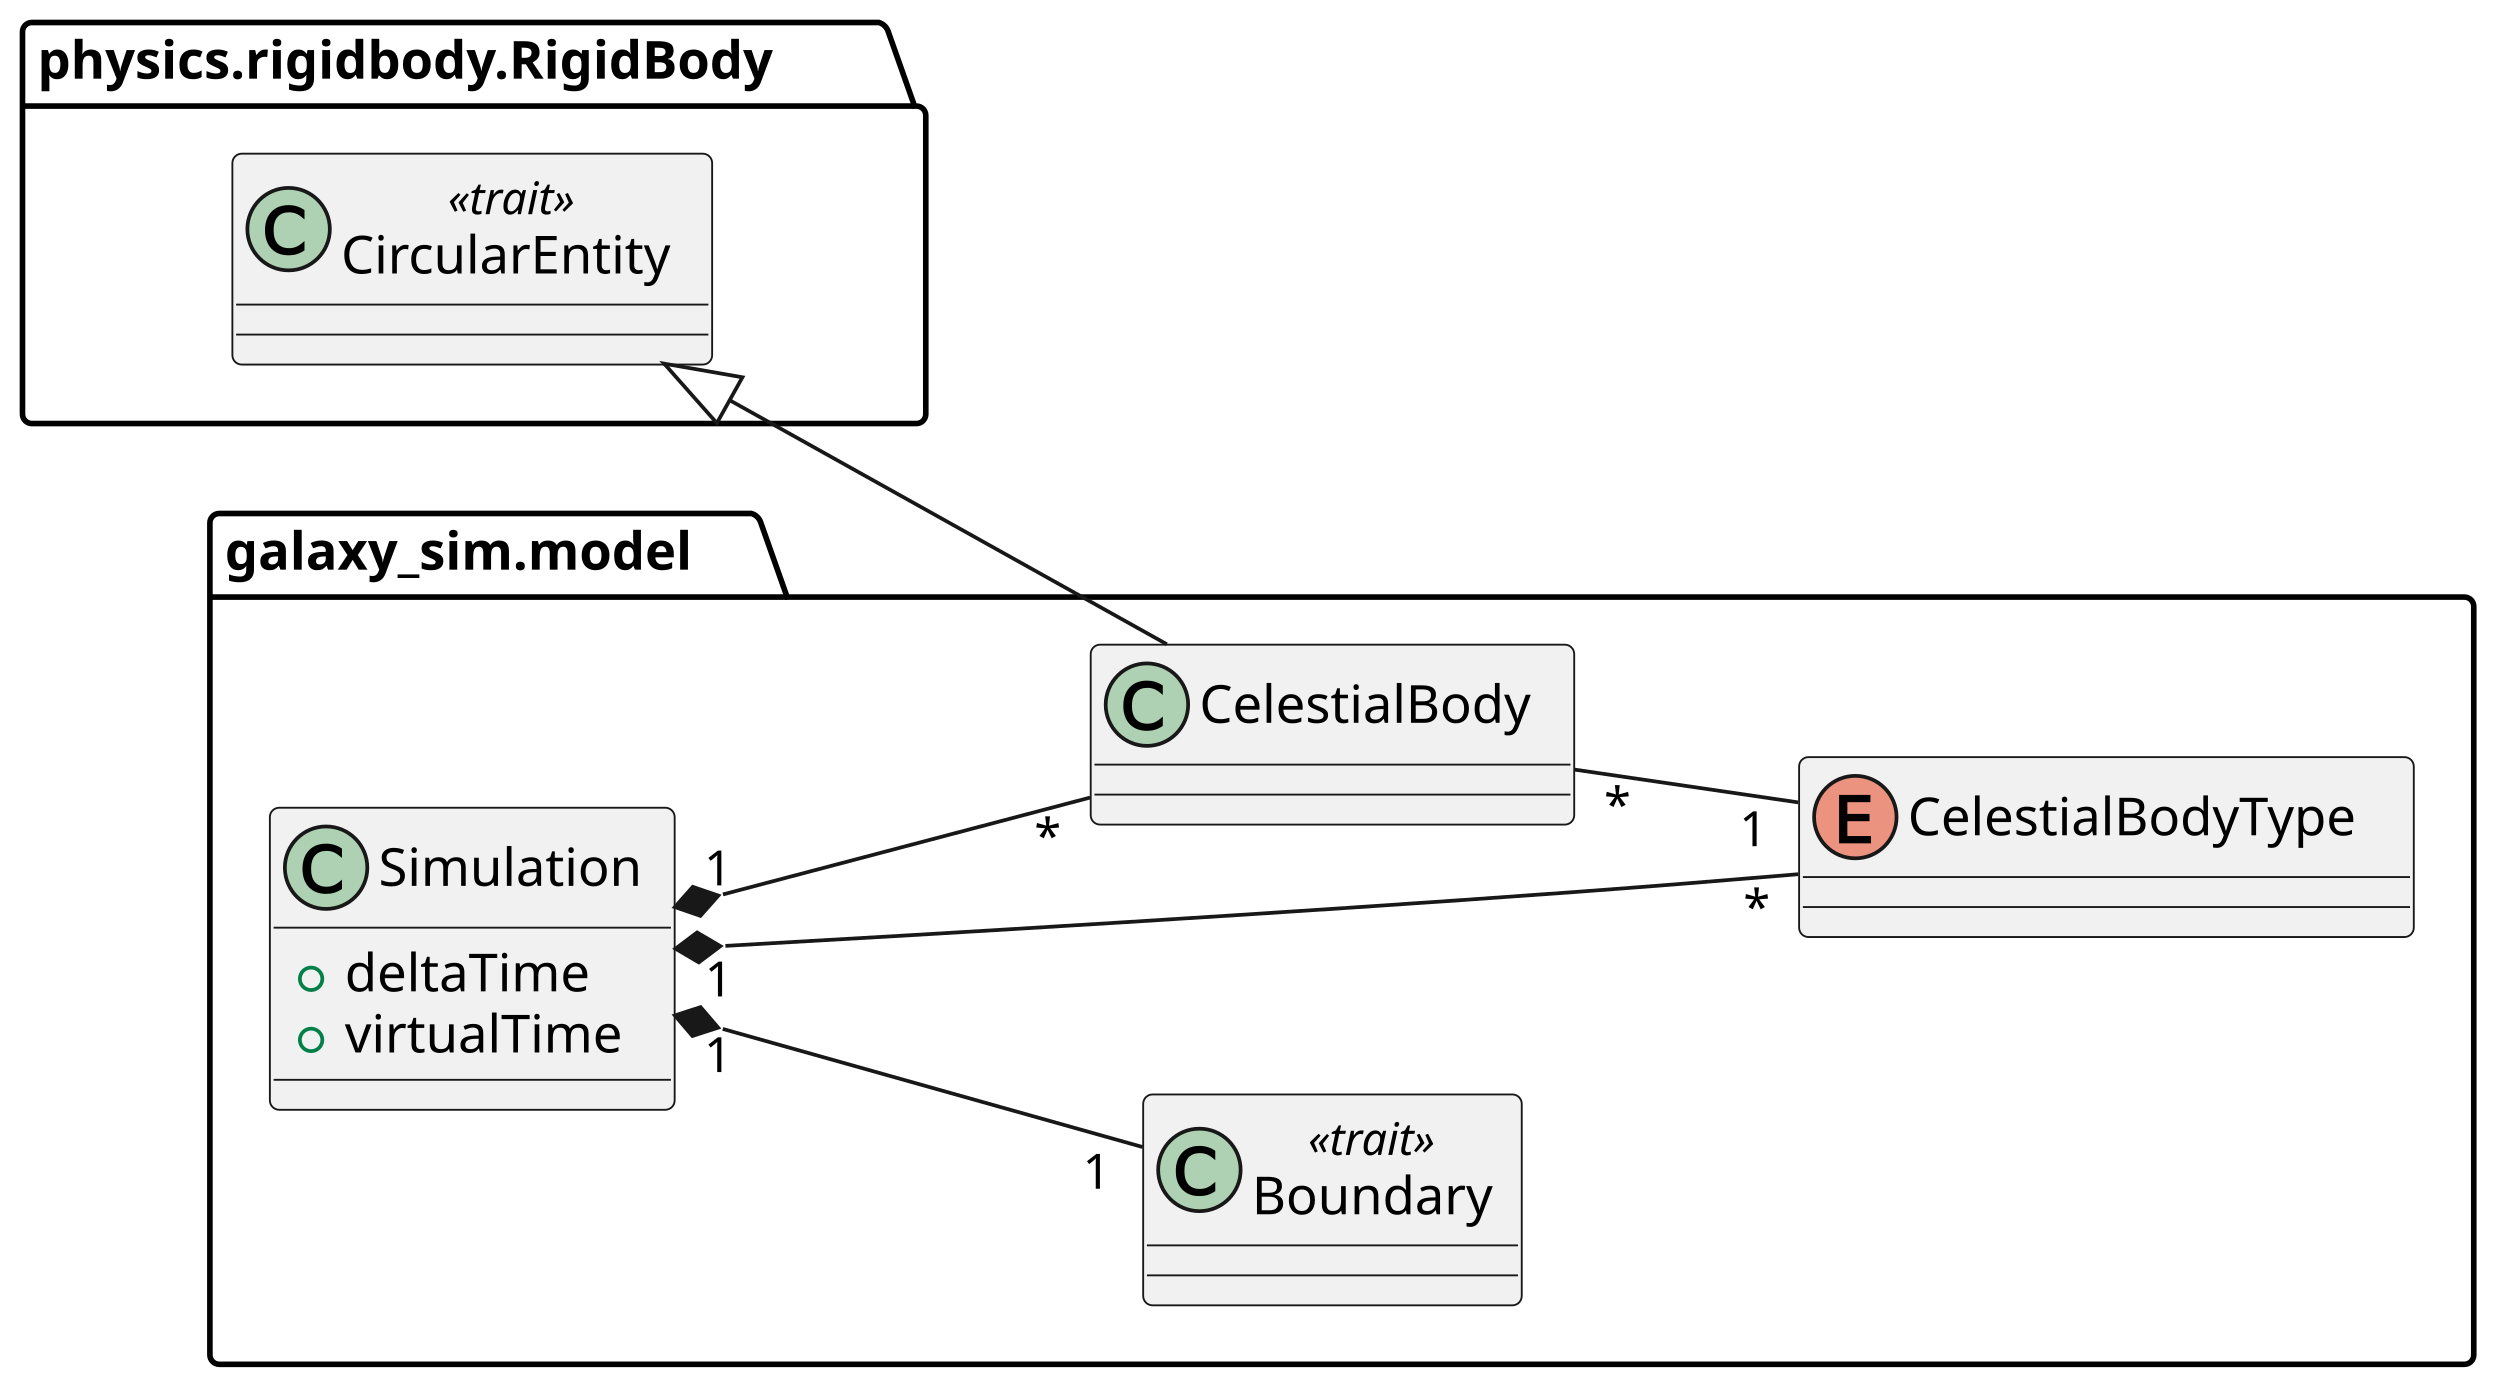
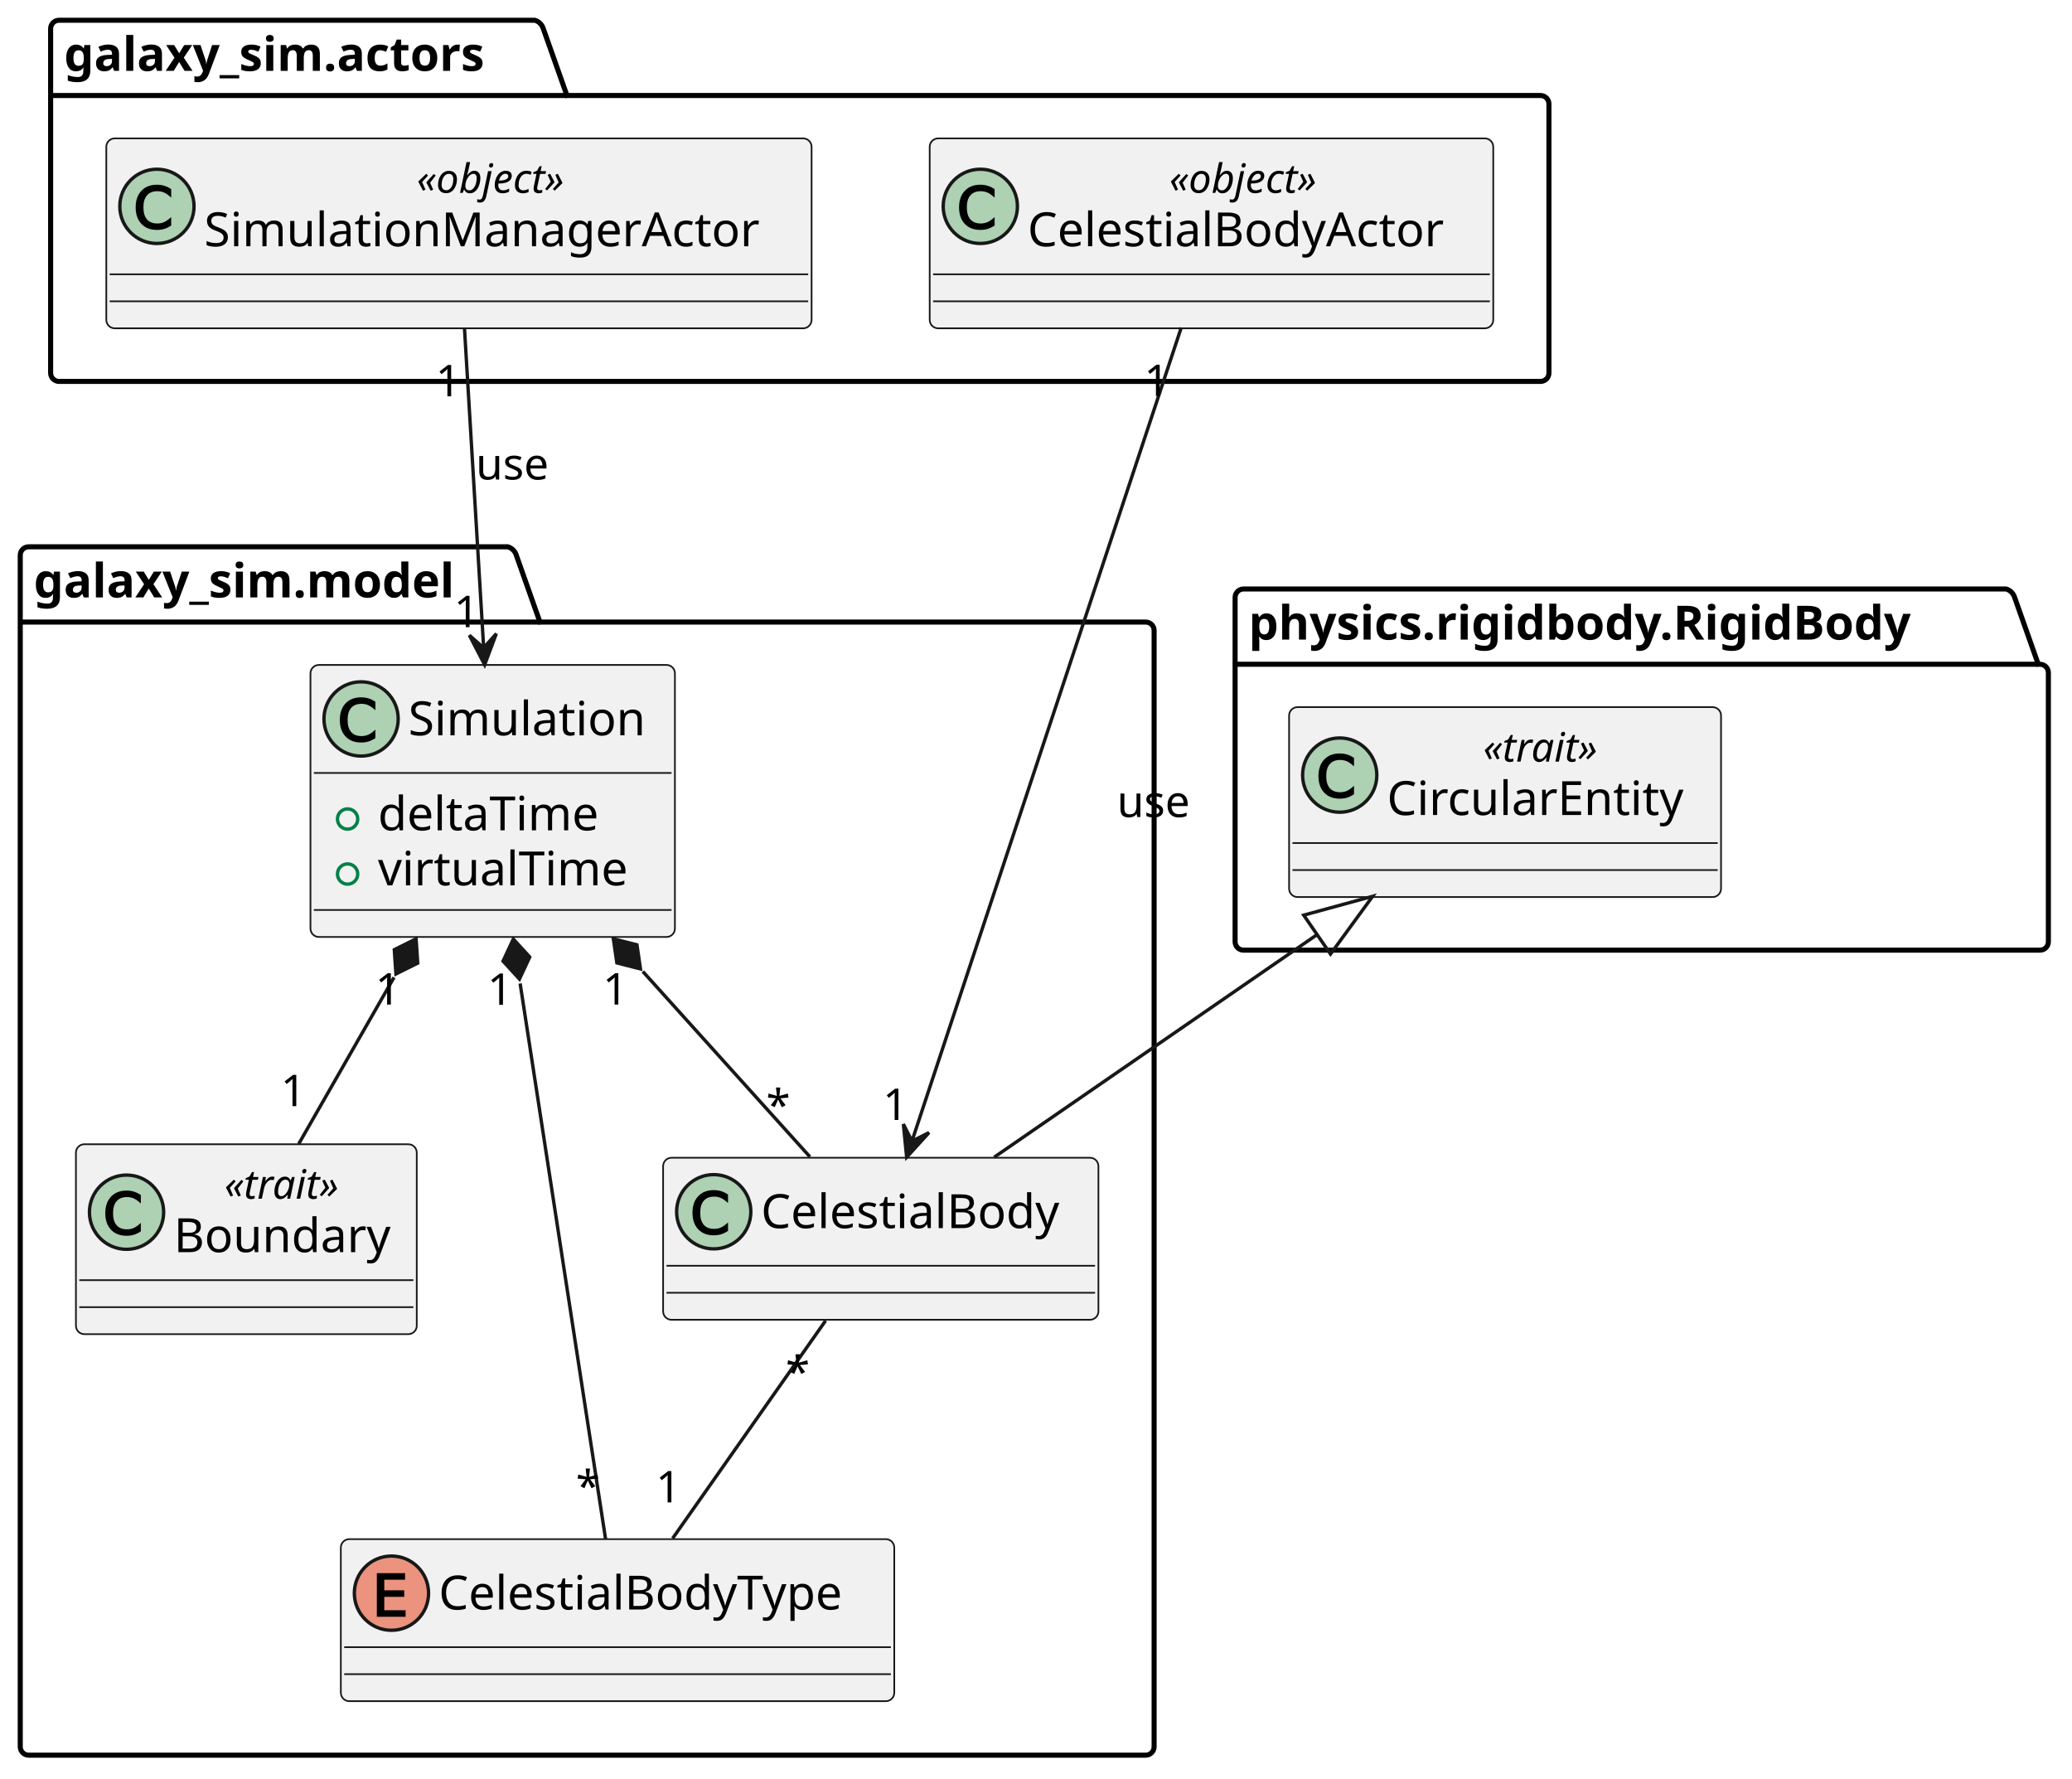
- <svg xmlns="http://www.w3.org/2000/svg" contentStyleType="text/css" height="371px" preserveAspectRatio="none" style="width:667px;height:371px;background:#FFFFFF;" version="1.1" viewBox="0 0 667 371" width="667px" zoomAndPan="magnify">
+ <svg xmlns="http://www.w3.org/2000/svg" contentStyleType="text/css" height="527px" preserveAspectRatio="none" style="width:614px;height:527px;background:#FFFFFF;" version="1.1" viewBox="0 0 614 527" width="614px" zoomAndPan="magnify">
  <defs />
  <g>
+     <g id="cluster_galaxy_sim.actors">
+       <path d="M17.5,6 L158.5,6 A3.75,3.75 0 0 1 161,8.5 L168,28.297 L456.5,28.297 A2.5,2.5 0 0 1 459,30.797 L459,110.5 A2.5,2.5 0 0 1 456.5,113 L17.5,113 A2.5,2.5 0 0 1 15,110.5 L15,8.5 A2.5,2.5 0 0 1 17.5,6 " fill="none" style="stroke:#000000;stroke-width:1.5;" />
+       <line style="stroke:#000000;stroke-width:1.5;" x1="15" x2="168" y1="28.297" y2="28.297" />
+       <text fill="#000000" font-family="sans-serif" font-size="14" font-weight="bold" lengthAdjust="spacing" textLength="140" x="19" y="20.995">galaxy_sim.actors</text>
+     </g>
    <g id="cluster_physics.rigidbody.RigidBody">
-       <path d="M8.5,6 L234.5,6 A3.75,3.75 0 0 1 237,8.5 L244,28.297 L244.5,28.297 A2.5,2.5 0 0 1 247,30.797 L247,110.5 A2.5,2.5 0 0 1 244.5,113 L8.5,113 A2.5,2.5 0 0 1 6,110.5 L6,8.5 A2.5,2.5 0 0 1 8.5,6 " fill="none" style="stroke:#000000;stroke-width:1.5;" />
-       <line style="stroke:#000000;stroke-width:1.5;" x1="6" x2="244" y1="28.297" y2="28.297" />
-       <text fill="#000000" font-family="sans-serif" font-size="14" font-weight="bold" lengthAdjust="spacing" textLength="225" x="10" y="20.995">physics.rigidbody.RigidBody</text>
+       <path d="M368.5,174.5 L594.5,174.5 A3.75,3.75 0 0 1 597,177 L604,196.797 L604.5,196.797 A2.5,2.5 0 0 1 607,199.297 L607,279 A2.5,2.5 0 0 1 604.5,281.5 L368.5,281.5 A2.5,2.5 0 0 1 366,279 L366,177 A2.5,2.5 0 0 1 368.5,174.5 " fill="none" style="stroke:#000000;stroke-width:1.5;" />
+       <line style="stroke:#000000;stroke-width:1.5;" x1="366" x2="604" y1="196.797" y2="196.797" />
+       <text fill="#000000" font-family="sans-serif" font-size="14" font-weight="bold" lengthAdjust="spacing" textLength="225" x="370" y="189.495">physics.rigidbody.RigidBody</text>
    </g>
    <g id="cluster_galaxy_sim.model">
-       <path d="M58.5,137 L200.5,137 A3.75,3.75 0 0 1 203,139.5 L210,159.297 L657.5,159.297 A2.5,2.5 0 0 1 660,161.797 L660,361.5 A2.5,2.5 0 0 1 657.5,364 L58.5,364 A2.5,2.5 0 0 1 56,361.5 L56,139.5 A2.5,2.5 0 0 1 58.5,137 " fill="none" style="stroke:#000000;stroke-width:1.5;" />
-       <line style="stroke:#000000;stroke-width:1.5;" x1="56" x2="210" y1="159.297" y2="159.297" />
-       <text fill="#000000" font-family="sans-serif" font-size="14" font-weight="bold" lengthAdjust="spacing" textLength="141" x="60" y="151.995">galaxy_sim.model</text>
+       <path d="M8.5,162 L150.5,162 A3.75,3.75 0 0 1 153,164.5 L160,184.297 L339.5,184.297 A2.5,2.5 0 0 1 342,186.797 L342,517.5 A2.5,2.5 0 0 1 339.5,520 L8.5,520 A2.5,2.5 0 0 1 6,517.5 L6,164.5 A2.5,2.5 0 0 1 8.5,162 " fill="none" style="stroke:#000000;stroke-width:1.5;" />
+       <line style="stroke:#000000;stroke-width:1.5;" x1="6" x2="160" y1="184.297" y2="184.297" />
+       <text fill="#000000" font-family="sans-serif" font-size="14" font-weight="bold" lengthAdjust="spacing" textLength="141" x="10" y="176.995">galaxy_sim.model</text>
+     </g>
+     <g id="elem_CelestialBodyActor">
+       <rect codeLine="3" fill="#F1F1F1" height="56.266" id="CelestialBodyActor" rx="2.5" ry="2.5" style="stroke:#181818;stroke-width:0.5;" width="167" x="275.5" y="41" />
+       <ellipse cx="290.5" cy="61.133" fill="#ADD1B2" rx="11" ry="11" style="stroke:#181818;stroke-width:1.0;" />
+       <path d="M294.734,56.039 L294.734,58.555 Q293.484,57.398 292.562,57.023 Q291.656,56.648 290.625,56.648 Q288.625,56.648 287.562,57.867 Q286.5,59.07 286.5,61.43 Q286.5,63.789 287.562,65.008 Q288.625,66.211 290.625,66.211 Q291.656,66.211 292.562,65.836 Q293.484,65.461 294.734,64.305 L294.734,66.805 Q293.688,67.508 292.672,67.82 Q291.672,68.117 290.516,68.117 Q287.594,68.117 285.891,66.32 Q284.203,64.523 284.203,61.43 Q284.203,58.336 285.891,56.539 Q287.594,54.727 290.516,54.727 Q291.688,54.727 292.688,55.039 Q293.703,55.336 294.734,56.039 Z " fill="#000000" />
+       <text fill="#000000" font-family="sans-serif" font-size="12" font-style="italic" lengthAdjust="spacing" textLength="51" x="346.5" y="57.139">«object»</text>
+       <text fill="#000000" font-family="sans-serif" font-size="14" lengthAdjust="spacing" textLength="135" x="304.5" y="72.964">CelestialBodyActor</text>
+       <line style="stroke:#181818;stroke-width:0.5;" x1="276.5" x2="441.5" y1="81.266" y2="81.266" />
+       <line style="stroke:#181818;stroke-width:0.5;" x1="276.5" x2="441.5" y1="89.266" y2="89.266" />
+     </g>
+     <g id="elem_SimulationManagerActor">
+       <rect codeLine="4" fill="#F1F1F1" height="56.266" id="SimulationManagerActor" rx="2.5" ry="2.5" style="stroke:#181818;stroke-width:0.5;" width="209" x="31.5" y="41" />
+       <ellipse cx="46.5" cy="61.133" fill="#ADD1B2" rx="11" ry="11" style="stroke:#181818;stroke-width:1.0;" />
+       <path d="M50.734,56.039 L50.734,58.555 Q49.484,57.398 48.562,57.023 Q47.656,56.648 46.625,56.648 Q44.625,56.648 43.562,57.867 Q42.5,59.07 42.5,61.43 Q42.5,63.789 43.562,65.008 Q44.625,66.211 46.625,66.211 Q47.656,66.211 48.562,65.836 Q49.484,65.461 50.734,64.305 L50.734,66.805 Q49.688,67.508 48.672,67.82 Q47.672,68.117 46.516,68.117 Q43.594,68.117 41.891,66.32 Q40.203,64.523 40.203,61.43 Q40.203,58.336 41.891,56.539 Q43.594,54.727 46.516,54.727 Q47.688,54.727 48.688,55.039 Q49.703,55.336 50.734,56.039 Z " fill="#000000" />
+       <text fill="#000000" font-family="sans-serif" font-size="12" font-style="italic" lengthAdjust="spacing" textLength="51" x="123.5" y="57.139">«object»</text>
+       <text fill="#000000" font-family="sans-serif" font-size="14" lengthAdjust="spacing" textLength="177" x="60.5" y="72.964">SimulationManagerActor</text>
+       <line style="stroke:#181818;stroke-width:0.5;" x1="32.5" x2="239.5" y1="81.266" y2="81.266" />
+       <line style="stroke:#181818;stroke-width:0.5;" x1="32.5" x2="239.5" y1="89.266" y2="89.266" />
    </g>
    <g id="elem_CircularEntity">
-       <rect codeLine="5" fill="#F1F1F1" height="56.266" id="CircularEntity" rx="2.5" ry="2.5" style="stroke:#181818;stroke-width:0.5;" width="128" x="62" y="41" />
-       <ellipse cx="77" cy="61.133" fill="#ADD1B2" rx="11" ry="11" style="stroke:#181818;stroke-width:1.0;" />
-       <path d="M81.234,56.039 L81.234,58.555 Q79.984,57.398 79.062,57.023 Q78.156,56.648 77.125,56.648 Q75.125,56.648 74.062,57.867 Q73,59.07 73,61.43 Q73,63.789 74.062,65.008 Q75.125,66.211 77.125,66.211 Q78.156,66.211 79.062,65.836 Q79.984,65.461 81.234,64.305 L81.234,66.805 Q80.188,67.508 79.172,67.82 Q78.172,68.117 77.016,68.117 Q74.094,68.117 72.391,66.32 Q70.703,64.523 70.703,61.43 Q70.703,58.336 72.391,56.539 Q74.094,54.727 77.016,54.727 Q78.188,54.727 79.188,55.039 Q80.203,55.336 81.234,56.039 Z " fill="#000000" />
-       <text fill="#000000" font-family="sans-serif" font-size="12" font-style="italic" lengthAdjust="spacing" textLength="39" x="119.5" y="57.139">«trait»</text>
-       <text fill="#000000" font-family="sans-serif" font-size="14" lengthAdjust="spacing" textLength="96" x="91" y="72.964">CircularEntity</text>
-       <line style="stroke:#181818;stroke-width:0.5;" x1="63" x2="189" y1="81.266" y2="81.266" />
-       <line style="stroke:#181818;stroke-width:0.5;" x1="63" x2="189" y1="89.266" y2="89.266" />
+       <rect codeLine="8" fill="#F1F1F1" height="56.266" id="CircularEntity" rx="2.5" ry="2.5" style="stroke:#181818;stroke-width:0.5;" width="128" x="382" y="209.5" />
+       <ellipse cx="397" cy="229.633" fill="#ADD1B2" rx="11" ry="11" style="stroke:#181818;stroke-width:1.0;" />
+       <path d="M401.234,224.539 L401.234,227.055 Q399.984,225.898 399.062,225.523 Q398.156,225.148 397.125,225.148 Q395.125,225.148 394.062,226.367 Q393,227.57 393,229.93 Q393,232.289 394.062,233.508 Q395.125,234.711 397.125,234.711 Q398.156,234.711 399.062,234.336 Q399.984,233.961 401.234,232.805 L401.234,235.305 Q400.188,236.008 399.172,236.32 Q398.172,236.617 397.016,236.617 Q394.094,236.617 392.391,234.82 Q390.703,233.023 390.703,229.93 Q390.703,226.836 392.391,225.039 Q394.094,223.227 397.016,223.227 Q398.188,223.227 399.188,223.539 Q400.203,223.836 401.234,224.539 Z " fill="#000000" />
+       <text fill="#000000" font-family="sans-serif" font-size="12" font-style="italic" lengthAdjust="spacing" textLength="39" x="439.5" y="225.639">«trait»</text>
+       <text fill="#000000" font-family="sans-serif" font-size="14" lengthAdjust="spacing" textLength="96" x="411" y="241.464">CircularEntity</text>
+       <line style="stroke:#181818;stroke-width:0.5;" x1="383" x2="509" y1="249.766" y2="249.766" />
+       <line style="stroke:#181818;stroke-width:0.5;" x1="383" x2="509" y1="257.766" y2="257.766" />
    </g>
    <g id="elem_Simulation">
-       <rect codeLine="9" fill="#F1F1F1" height="80.594" id="Simulation" rx="2.5" ry="2.5" style="stroke:#181818;stroke-width:0.5;" width="108" x="72" y="215.5" />
-       <ellipse cx="87" cy="231.5" fill="#ADD1B2" rx="11" ry="11" style="stroke:#181818;stroke-width:1.0;" />
-       <path d="M91.234,226.406 L91.234,228.922 Q89.984,227.766 89.062,227.391 Q88.156,227.016 87.125,227.016 Q85.125,227.016 84.062,228.234 Q83,229.438 83,231.797 Q83,234.156 84.062,235.375 Q85.125,236.578 87.125,236.578 Q88.156,236.578 89.062,236.203 Q89.984,235.828 91.234,234.672 L91.234,237.172 Q90.188,237.875 89.172,238.188 Q88.172,238.484 87.016,238.484 Q84.094,238.484 82.391,236.688 Q80.703,234.891 80.703,231.797 Q80.703,228.703 82.391,226.906 Q84.094,225.094 87.016,225.094 Q88.188,225.094 89.188,225.406 Q90.203,225.703 91.234,226.406 Z " fill="#000000" />
-       <text fill="#000000" font-family="sans-serif" font-size="14" lengthAdjust="spacing" textLength="76" x="101" y="236.347">Simulation</text>
-       <line style="stroke:#181818;stroke-width:0.5;" x1="73" x2="179" y1="247.5" y2="247.5" />
-       <ellipse cx="83" cy="261.148" fill="none" rx="3" ry="3" style="stroke:#038048;stroke-width:1.0;" />
-       <text fill="#000000" font-family="sans-serif" font-size="14" lengthAdjust="spacing" textLength="72" x="92" y="264.495">deltaTime</text>
-       <ellipse cx="83" cy="277.445" fill="none" rx="3" ry="3" style="stroke:#038048;stroke-width:1.0;" />
-       <text fill="#000000" font-family="sans-serif" font-size="14" lengthAdjust="spacing" textLength="81" x="92" y="280.792">virtualTime</text>
-       <line style="stroke:#181818;stroke-width:0.5;" x1="73" x2="179" y1="288.094" y2="288.094" />
+       <rect codeLine="12" fill="#F1F1F1" height="80.594" id="Simulation" rx="2.5" ry="2.5" style="stroke:#181818;stroke-width:0.5;" width="108" x="92" y="197" />
+       <ellipse cx="107" cy="213" fill="#ADD1B2" rx="11" ry="11" style="stroke:#181818;stroke-width:1.0;" />
+       <path d="M111.234,207.906 L111.234,210.422 Q109.984,209.266 109.062,208.891 Q108.156,208.516 107.125,208.516 Q105.125,208.516 104.062,209.734 Q103,210.938 103,213.297 Q103,215.656 104.062,216.875 Q105.125,218.078 107.125,218.078 Q108.156,218.078 109.062,217.703 Q109.984,217.328 111.234,216.172 L111.234,218.672 Q110.188,219.375 109.172,219.688 Q108.172,219.984 107.016,219.984 Q104.094,219.984 102.391,218.188 Q100.703,216.391 100.703,213.297 Q100.703,210.203 102.391,208.406 Q104.094,206.594 107.016,206.594 Q108.188,206.594 109.188,206.906 Q110.203,207.203 111.234,207.906 Z " fill="#000000" />
+       <text fill="#000000" font-family="sans-serif" font-size="14" lengthAdjust="spacing" textLength="76" x="121" y="217.847">Simulation</text>
+       <line style="stroke:#181818;stroke-width:0.5;" x1="93" x2="199" y1="229" y2="229" />
+       <ellipse cx="103" cy="242.648" fill="none" rx="3" ry="3" style="stroke:#038048;stroke-width:1.0;" />
+       <text fill="#000000" font-family="sans-serif" font-size="14" lengthAdjust="spacing" textLength="72" x="112" y="245.995">deltaTime</text>
+       <ellipse cx="103" cy="258.945" fill="none" rx="3" ry="3" style="stroke:#038048;stroke-width:1.0;" />
+       <text fill="#000000" font-family="sans-serif" font-size="14" lengthAdjust="spacing" textLength="81" x="112" y="262.292">virtualTime</text>
+       <line style="stroke:#181818;stroke-width:0.5;" x1="93" x2="199" y1="269.594" y2="269.594" />
    </g>
    <g id="elem_CelestialBody">
-       <rect codeLine="13" fill="#F1F1F1" height="48" id="CelestialBody" rx="2.5" ry="2.5" style="stroke:#181818;stroke-width:0.5;" width="129" x="291" y="172" />
-       <ellipse cx="306" cy="188" fill="#ADD1B2" rx="11" ry="11" style="stroke:#181818;stroke-width:1.0;" />
-       <path d="M310.234,182.906 L310.234,185.422 Q308.984,184.266 308.062,183.891 Q307.156,183.516 306.125,183.516 Q304.125,183.516 303.062,184.734 Q302,185.938 302,188.297 Q302,190.656 303.062,191.875 Q304.125,193.078 306.125,193.078 Q307.156,193.078 308.062,192.703 Q308.984,192.328 310.234,191.172 L310.234,193.672 Q309.188,194.375 308.172,194.688 Q307.172,194.984 306.016,194.984 Q303.094,194.984 301.391,193.188 Q299.703,191.391 299.703,188.297 Q299.703,185.203 301.391,183.406 Q303.094,181.594 306.016,181.594 Q307.188,181.594 308.188,181.906 Q309.203,182.203 310.234,182.906 Z " fill="#000000" />
-       <text fill="#000000" font-family="sans-serif" font-size="14" lengthAdjust="spacing" textLength="97" x="320" y="192.847">CelestialBody</text>
-       <line style="stroke:#181818;stroke-width:0.5;" x1="292" x2="419" y1="204" y2="204" />
-       <line style="stroke:#181818;stroke-width:0.5;" x1="292" x2="419" y1="212" y2="212" />
+       <rect codeLine="16" fill="#F1F1F1" height="48" id="CelestialBody" rx="2.5" ry="2.5" style="stroke:#181818;stroke-width:0.5;" width="129" x="196.5" y="343" />
+       <ellipse cx="211.5" cy="359" fill="#ADD1B2" rx="11" ry="11" style="stroke:#181818;stroke-width:1.0;" />
+       <path d="M215.734,353.906 L215.734,356.422 Q214.484,355.266 213.562,354.891 Q212.656,354.516 211.625,354.516 Q209.625,354.516 208.562,355.734 Q207.5,356.938 207.5,359.297 Q207.5,361.656 208.562,362.875 Q209.625,364.078 211.625,364.078 Q212.656,364.078 213.562,363.703 Q214.484,363.328 215.734,362.172 L215.734,364.672 Q214.688,365.375 213.672,365.688 Q212.672,365.984 211.516,365.984 Q208.594,365.984 206.891,364.188 Q205.203,362.391 205.203,359.297 Q205.203,356.203 206.891,354.406 Q208.594,352.594 211.516,352.594 Q212.688,352.594 213.688,352.906 Q214.703,353.203 215.734,353.906 Z " fill="#000000" />
+       <text fill="#000000" font-family="sans-serif" font-size="14" lengthAdjust="spacing" textLength="97" x="225.5" y="363.847">CelestialBody</text>
+       <line style="stroke:#181818;stroke-width:0.5;" x1="197.5" x2="324.5" y1="375" y2="375" />
+       <line style="stroke:#181818;stroke-width:0.5;" x1="197.5" x2="324.5" y1="383" y2="383" />
    </g>
    <g id="elem_Boundary">
-       <rect codeLine="14" fill="#F1F1F1" height="56.266" id="Boundary" rx="2.5" ry="2.5" style="stroke:#181818;stroke-width:0.5;" width="101" x="305" y="292" />
-       <ellipse cx="320" cy="312.133" fill="#ADD1B2" rx="11" ry="11" style="stroke:#181818;stroke-width:1.0;" />
-       <path d="M324.234,307.039 L324.234,309.555 Q322.984,308.398 322.062,308.023 Q321.156,307.648 320.125,307.648 Q318.125,307.648 317.062,308.867 Q316,310.07 316,312.43 Q316,314.789 317.062,316.008 Q318.125,317.211 320.125,317.211 Q321.156,317.211 322.062,316.836 Q322.984,316.461 324.234,315.305 L324.234,317.805 Q323.188,318.508 322.172,318.82 Q321.172,319.117 320.016,319.117 Q317.094,319.117 315.391,317.32 Q313.703,315.523 313.703,312.43 Q313.703,309.336 315.391,307.539 Q317.094,305.727 320.016,305.727 Q321.188,305.727 322.188,306.039 Q323.203,306.336 324.234,307.039 Z " fill="#000000" />
-       <text fill="#000000" font-family="sans-serif" font-size="12" font-style="italic" lengthAdjust="spacing" textLength="39" x="349" y="308.139">«trait»</text>
-       <text fill="#000000" font-family="sans-serif" font-size="14" lengthAdjust="spacing" textLength="69" x="334" y="323.964">Boundary</text>
-       <line style="stroke:#181818;stroke-width:0.5;" x1="306" x2="405" y1="332.266" y2="332.266" />
-       <line style="stroke:#181818;stroke-width:0.5;" x1="306" x2="405" y1="340.266" y2="340.266" />
+       <rect codeLine="17" fill="#F1F1F1" height="56.266" id="Boundary" rx="2.5" ry="2.5" style="stroke:#181818;stroke-width:0.5;" width="101" x="22.5" y="339" />
+       <ellipse cx="37.5" cy="359.133" fill="#ADD1B2" rx="11" ry="11" style="stroke:#181818;stroke-width:1.0;" />
+       <path d="M41.734,354.039 L41.734,356.555 Q40.484,355.398 39.562,355.023 Q38.656,354.648 37.625,354.648 Q35.625,354.648 34.562,355.867 Q33.5,357.07 33.5,359.43 Q33.5,361.789 34.562,363.008 Q35.625,364.211 37.625,364.211 Q38.656,364.211 39.562,363.836 Q40.484,363.461 41.734,362.305 L41.734,364.805 Q40.688,365.508 39.672,365.82 Q38.672,366.117 37.516,366.117 Q34.594,366.117 32.891,364.32 Q31.203,362.523 31.203,359.43 Q31.203,356.336 32.891,354.539 Q34.594,352.727 37.516,352.727 Q38.688,352.727 39.688,353.039 Q40.703,353.336 41.734,354.039 Z " fill="#000000" />
+       <text fill="#000000" font-family="sans-serif" font-size="12" font-style="italic" lengthAdjust="spacing" textLength="39" x="66.5" y="355.139">«trait»</text>
+       <text fill="#000000" font-family="sans-serif" font-size="14" lengthAdjust="spacing" textLength="69" x="51.5" y="370.964">Boundary</text>
+       <line style="stroke:#181818;stroke-width:0.5;" x1="23.5" x2="122.5" y1="379.266" y2="379.266" />
+       <line style="stroke:#181818;stroke-width:0.5;" x1="23.5" x2="122.5" y1="387.266" y2="387.266" />
    </g>
    <g id="elem_CelestialBodyType">
-       <rect codeLine="15" fill="#F1F1F1" height="48" id="CelestialBodyType" rx="2.5" ry="2.5" style="stroke:#181818;stroke-width:0.5;" width="164" x="480" y="202" />
-       <ellipse cx="495" cy="218" fill="#EB937F" rx="11" ry="11" style="stroke:#181818;stroke-width:1.0;" />
-       <path d="M490.672,212.078 L499.031,212.078 L499.031,214.016 L492.875,214.016 L492.875,217.156 L498.781,217.156 L498.781,219.094 L492.875,219.094 L492.875,223.062 L499.188,223.062 L499.188,225 L490.672,225 L490.672,212.078 Z " fill="#000000" />
-       <text fill="#000000" font-family="sans-serif" font-size="14" lengthAdjust="spacing" textLength="132" x="509" y="222.847">CelestialBodyType</text>
-       <line style="stroke:#181818;stroke-width:0.5;" x1="481" x2="643" y1="234" y2="234" />
-       <line style="stroke:#181818;stroke-width:0.5;" x1="481" x2="643" y1="242" y2="242" />
+       <rect codeLine="18" fill="#F1F1F1" height="48" id="CelestialBodyType" rx="2.5" ry="2.5" style="stroke:#181818;stroke-width:0.5;" width="164" x="101" y="456" />
+       <ellipse cx="116" cy="472" fill="#EB937F" rx="11" ry="11" style="stroke:#181818;stroke-width:1.0;" />
+       <path d="M111.672,466.078 L120.031,466.078 L120.031,468.016 L113.875,468.016 L113.875,471.156 L119.781,471.156 L119.781,473.094 L113.875,473.094 L113.875,477.062 L120.188,477.062 L120.188,479 L111.672,479 L111.672,466.078 Z " fill="#000000" />
+       <text fill="#000000" font-family="sans-serif" font-size="14" lengthAdjust="spacing" textLength="132" x="130" y="476.847">CelestialBodyType</text>
+       <line style="stroke:#181818;stroke-width:0.5;" x1="102" x2="264" y1="488" y2="488" />
+       <line style="stroke:#181818;stroke-width:0.5;" x1="102" x2="264" y1="496" y2="496" />
    </g>
    <g id="link_CircularEntity_CelestialBody">
-       <path d="M194.73,106.81 C232.5,127.89 278.41,153.53 311.31,171.89 " fill="none" id="CircularEntity-backto-CelestialBody" style="stroke:#181818;stroke-width:1.0;" />
-       <polygon fill="none" points="191.26,112.89,177.21,97.03,198.08,100.66,191.26,112.89" style="stroke:#181818;stroke-width:1.0;" />
+       <path d="M390.24,276.93 C359.07,298.41 321.25,324.48 294.6,342.85 " fill="none" id="CircularEntity-backto-CelestialBody" style="stroke:#181818;stroke-width:1.0;" />
+       <polygon fill="none" points="386.33,271.13,406.77,265.54,394.27,282.65,386.33,271.13" style="stroke:#181818;stroke-width:1.0;" />
    </g>
    <g id="link_Simulation_CelestialBody">
-       <path codeLine="18" d="M192.88,238.63 C223.71,230.49 260.28,220.85 290.83,212.79 " fill="none" id="Simulation-backto-CelestialBody" style="stroke:#181818;stroke-width:1.0;" />
-       <polygon fill="#181818" points="180.05,242.01,186.871,244.348,191.654,238.951,184.832,236.613,180.05,242.01" style="stroke:#181818;stroke-width:1.0;" />
-       <text fill="#000000" font-family="sans-serif" font-size="13" lengthAdjust="spacing" textLength="8" x="187.851" y="236.225">1</text>
-       <text fill="#000000" font-family="sans-serif" font-size="13" lengthAdjust="spacing" textLength="7" x="275.948" y="227.673">*</text>
+       <path codeLine="21" d="M190.49,287.82 C207.52,306.71 226.17,327.39 240.01,342.73 " fill="none" id="Simulation-backto-CelestialBody" style="stroke:#181818;stroke-width:1.0;" />
+       <polygon fill="#181818" points="181.76,278.14,182.804,285.275,189.792,287.056,188.748,279.921,181.76,278.14" style="stroke:#181818;stroke-width:1.0;" />
+       <text fill="#000000" font-family="sans-serif" font-size="13" lengthAdjust="spacing" textLength="8" x="178.623" y="297.62">1</text>
+       <text fill="#000000" font-family="sans-serif" font-size="13" lengthAdjust="spacing" textLength="7" x="227.041" y="332.069">*</text>
    </g>
    <g id="link_Simulation_CelestialBodyType">
-       <path codeLine="19" d="M193.54,252.36 C252.95,249 342.31,243.69 420,238 C439.36,236.58 460.19,234.9 479.75,233.24 " fill="none" id="Simulation-backto-CelestialBodyType" style="stroke:#181818;stroke-width:1.0;" />
-       <polygon fill="#181818" points="180.22,253.11,186.435,256.767,192.201,252.437,185.986,248.78,180.22,253.11" style="stroke:#181818;stroke-width:1.0;" />
-       <text fill="#000000" font-family="sans-serif" font-size="13" lengthAdjust="spacing" textLength="8" x="188.043" y="265.833">1</text>
-       <text fill="#000000" font-family="sans-serif" font-size="13" lengthAdjust="spacing" textLength="7" x="465.113" y="246.626">*</text>
+       <path codeLine="22" d="M154.13,291.36 C162.03,342.73 173.66,418.32 179.45,455.95 " fill="none" id="Simulation-backto-CelestialBodyType" style="stroke:#181818;stroke-width:1.0;" />
+       <polygon fill="#181818" points="152.11,278.21,149.067,284.747,153.931,290.071,156.974,283.534,152.11,278.21" style="stroke:#181818;stroke-width:1.0;" />
+       <text fill="#000000" font-family="sans-serif" font-size="13" lengthAdjust="spacing" textLength="8" x="144.433" y="297.7">1</text>
+       <text fill="#000000" font-family="sans-serif" font-size="13" lengthAdjust="spacing" textLength="7" x="170.643" y="444.949">*</text>
    </g>
    <g id="link_Simulation_Boundary">
-       <path codeLine="20" d="M192.83,274.52 C228.57,284.57 272.02,296.8 304.87,306.04 " fill="none" id="Simulation-backto-Boundary" style="stroke:#181818;stroke-width:1.0;" />
-       <polygon fill="#181818" points="180.05,270.92,184.739,276.398,191.6,274.177,186.91,268.698,180.05,270.92" style="stroke:#181818;stroke-width:1.0;" />
-       <text fill="#000000" font-family="sans-serif" font-size="13" lengthAdjust="spacing" textLength="8" x="187.851" y="286.036">1</text>
-       <text fill="#000000" font-family="sans-serif" font-size="13" lengthAdjust="spacing" textLength="8" x="288.846" y="317.148">1</text>
+       <path codeLine="23" d="M116.76,289.57 C107.1,306.44 96.73,324.55 88.52,338.9 " fill="none" id="Simulation-backto-Boundary" style="stroke:#181818;stroke-width:1.0;" />
+       <polygon fill="#181818" points="123.3,278.14,116.845,281.355,117.331,288.55,123.785,285.335,123.3,278.14" style="stroke:#181818;stroke-width:1.0;" />
+       <text fill="#000000" font-family="sans-serif" font-size="13" lengthAdjust="spacing" textLength="8" x="111.212" y="297.62">1</text>
+       <text fill="#000000" font-family="sans-serif" font-size="13" lengthAdjust="spacing" textLength="8" x="83.184" y="327.719">1</text>
    </g>
    <g id="link_CelestialBody_CelestialBodyType">
-       <path codeLine="21" d="M420.08,205.33 C438.96,208.1 459.9,211.17 479.74,214.08 " fill="none" id="CelestialBody-CelestialBodyType" style="stroke:#181818;stroke-width:1.0;" />
-       <text fill="#000000" font-family="sans-serif" font-size="13" lengthAdjust="spacing" textLength="7" x="427.952" y="219.351">*</text>
-       <text fill="#000000" font-family="sans-serif" font-size="13" lengthAdjust="spacing" textLength="8" x="464.058" y="225.759">1</text>
+       <path codeLine="24" d="M244.65,391.27 C231.34,410.21 212.64,436.83 199.33,455.76 " fill="none" id="CelestialBody-CelestialBodyType" style="stroke:#181818;stroke-width:1.0;" />
+       <text fill="#000000" font-family="sans-serif" font-size="13" lengthAdjust="spacing" textLength="7" x="232.812" y="411.097">*</text>
+       <text fill="#000000" font-family="sans-serif" font-size="13" lengthAdjust="spacing" textLength="8" x="194.335" y="445.106">1</text>
+     </g>
+     <g id="link_CelestialBodyActor_CelestialBody">
+       <path codeLine="26" d="M350.04,97.05 C331.51,153.02 289.13,281.04 270.31,337.89 " fill="none" id="CelestialBodyActor-to-CelestialBody" style="stroke:#181818;stroke-width:1.0;" />
+       <polygon fill="#181818" points="268.67,342.84,275.298,335.555,270.243,338.094,267.704,333.039,268.67,342.84" style="stroke:#181818;stroke-width:1.0;" />
+       <text fill="#000000" font-family="sans-serif" font-size="13" lengthAdjust="spacing" textLength="23" x="331" y="242.067">use</text>
+       <text fill="#000000" font-family="sans-serif" font-size="13" lengthAdjust="spacing" textLength="8" x="339.043" y="117.323">1</text>
+       <text fill="#000000" font-family="sans-serif" font-size="13" lengthAdjust="spacing" textLength="8" x="261.61" y="331.811">1</text>
+     </g>
+     <g id="link_SimulationManagerActor_Simulation">
+       <path codeLine="27" d="M137.63,97.12 C139.17,122.73 141.5,161.61 143.32,191.8 " fill="none" id="SimulationManagerActor-to-Simulation" style="stroke:#181818;stroke-width:1.0;" />
+       <polygon fill="#181818" points="143.62,196.95,147.072,187.726,143.32,191.959,139.087,188.207,143.62,196.95" style="stroke:#181818;stroke-width:1.0;" />
+       <text fill="#000000" font-family="sans-serif" font-size="13" lengthAdjust="spacing" textLength="23" x="141" y="142.067">use</text>
+       <text fill="#000000" font-family="sans-serif" font-size="13" lengthAdjust="spacing" textLength="8" x="129.082" y="117.409">1</text>
+       <text fill="#000000" font-family="sans-serif" font-size="13" lengthAdjust="spacing" textLength="8" x="134.523" y="185.805">1</text>
    </g>
  </g>
</svg>
